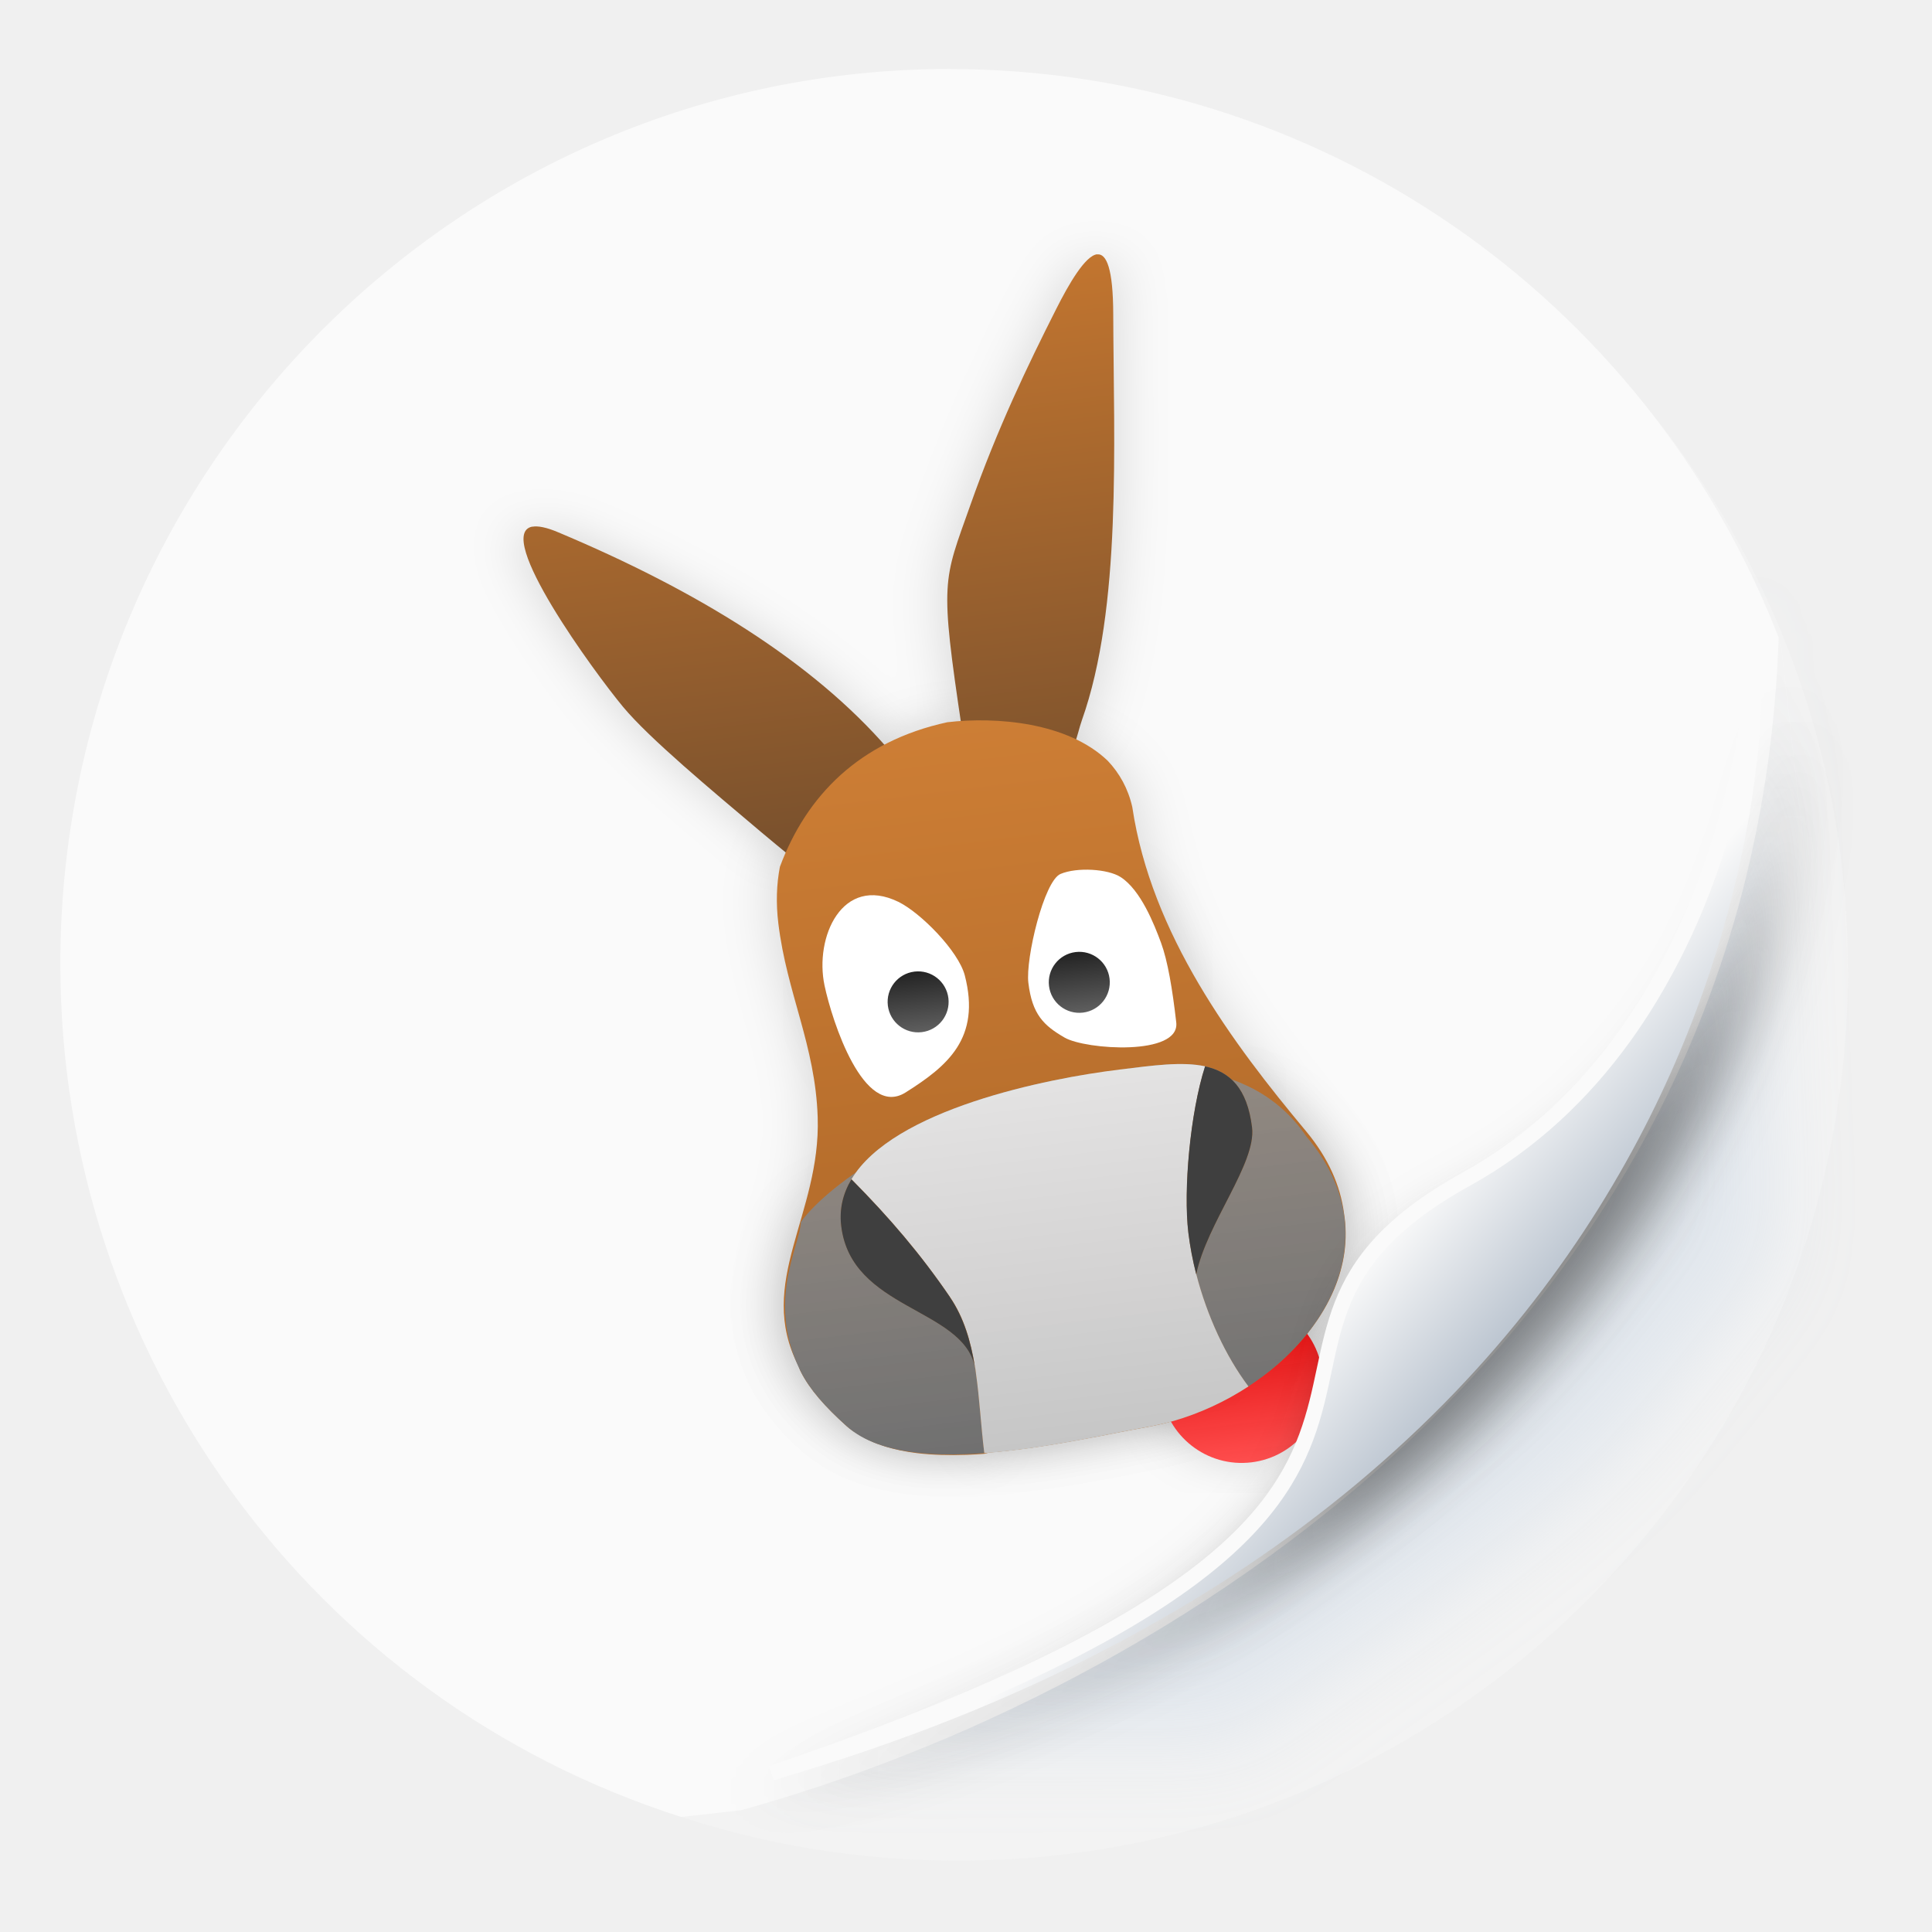
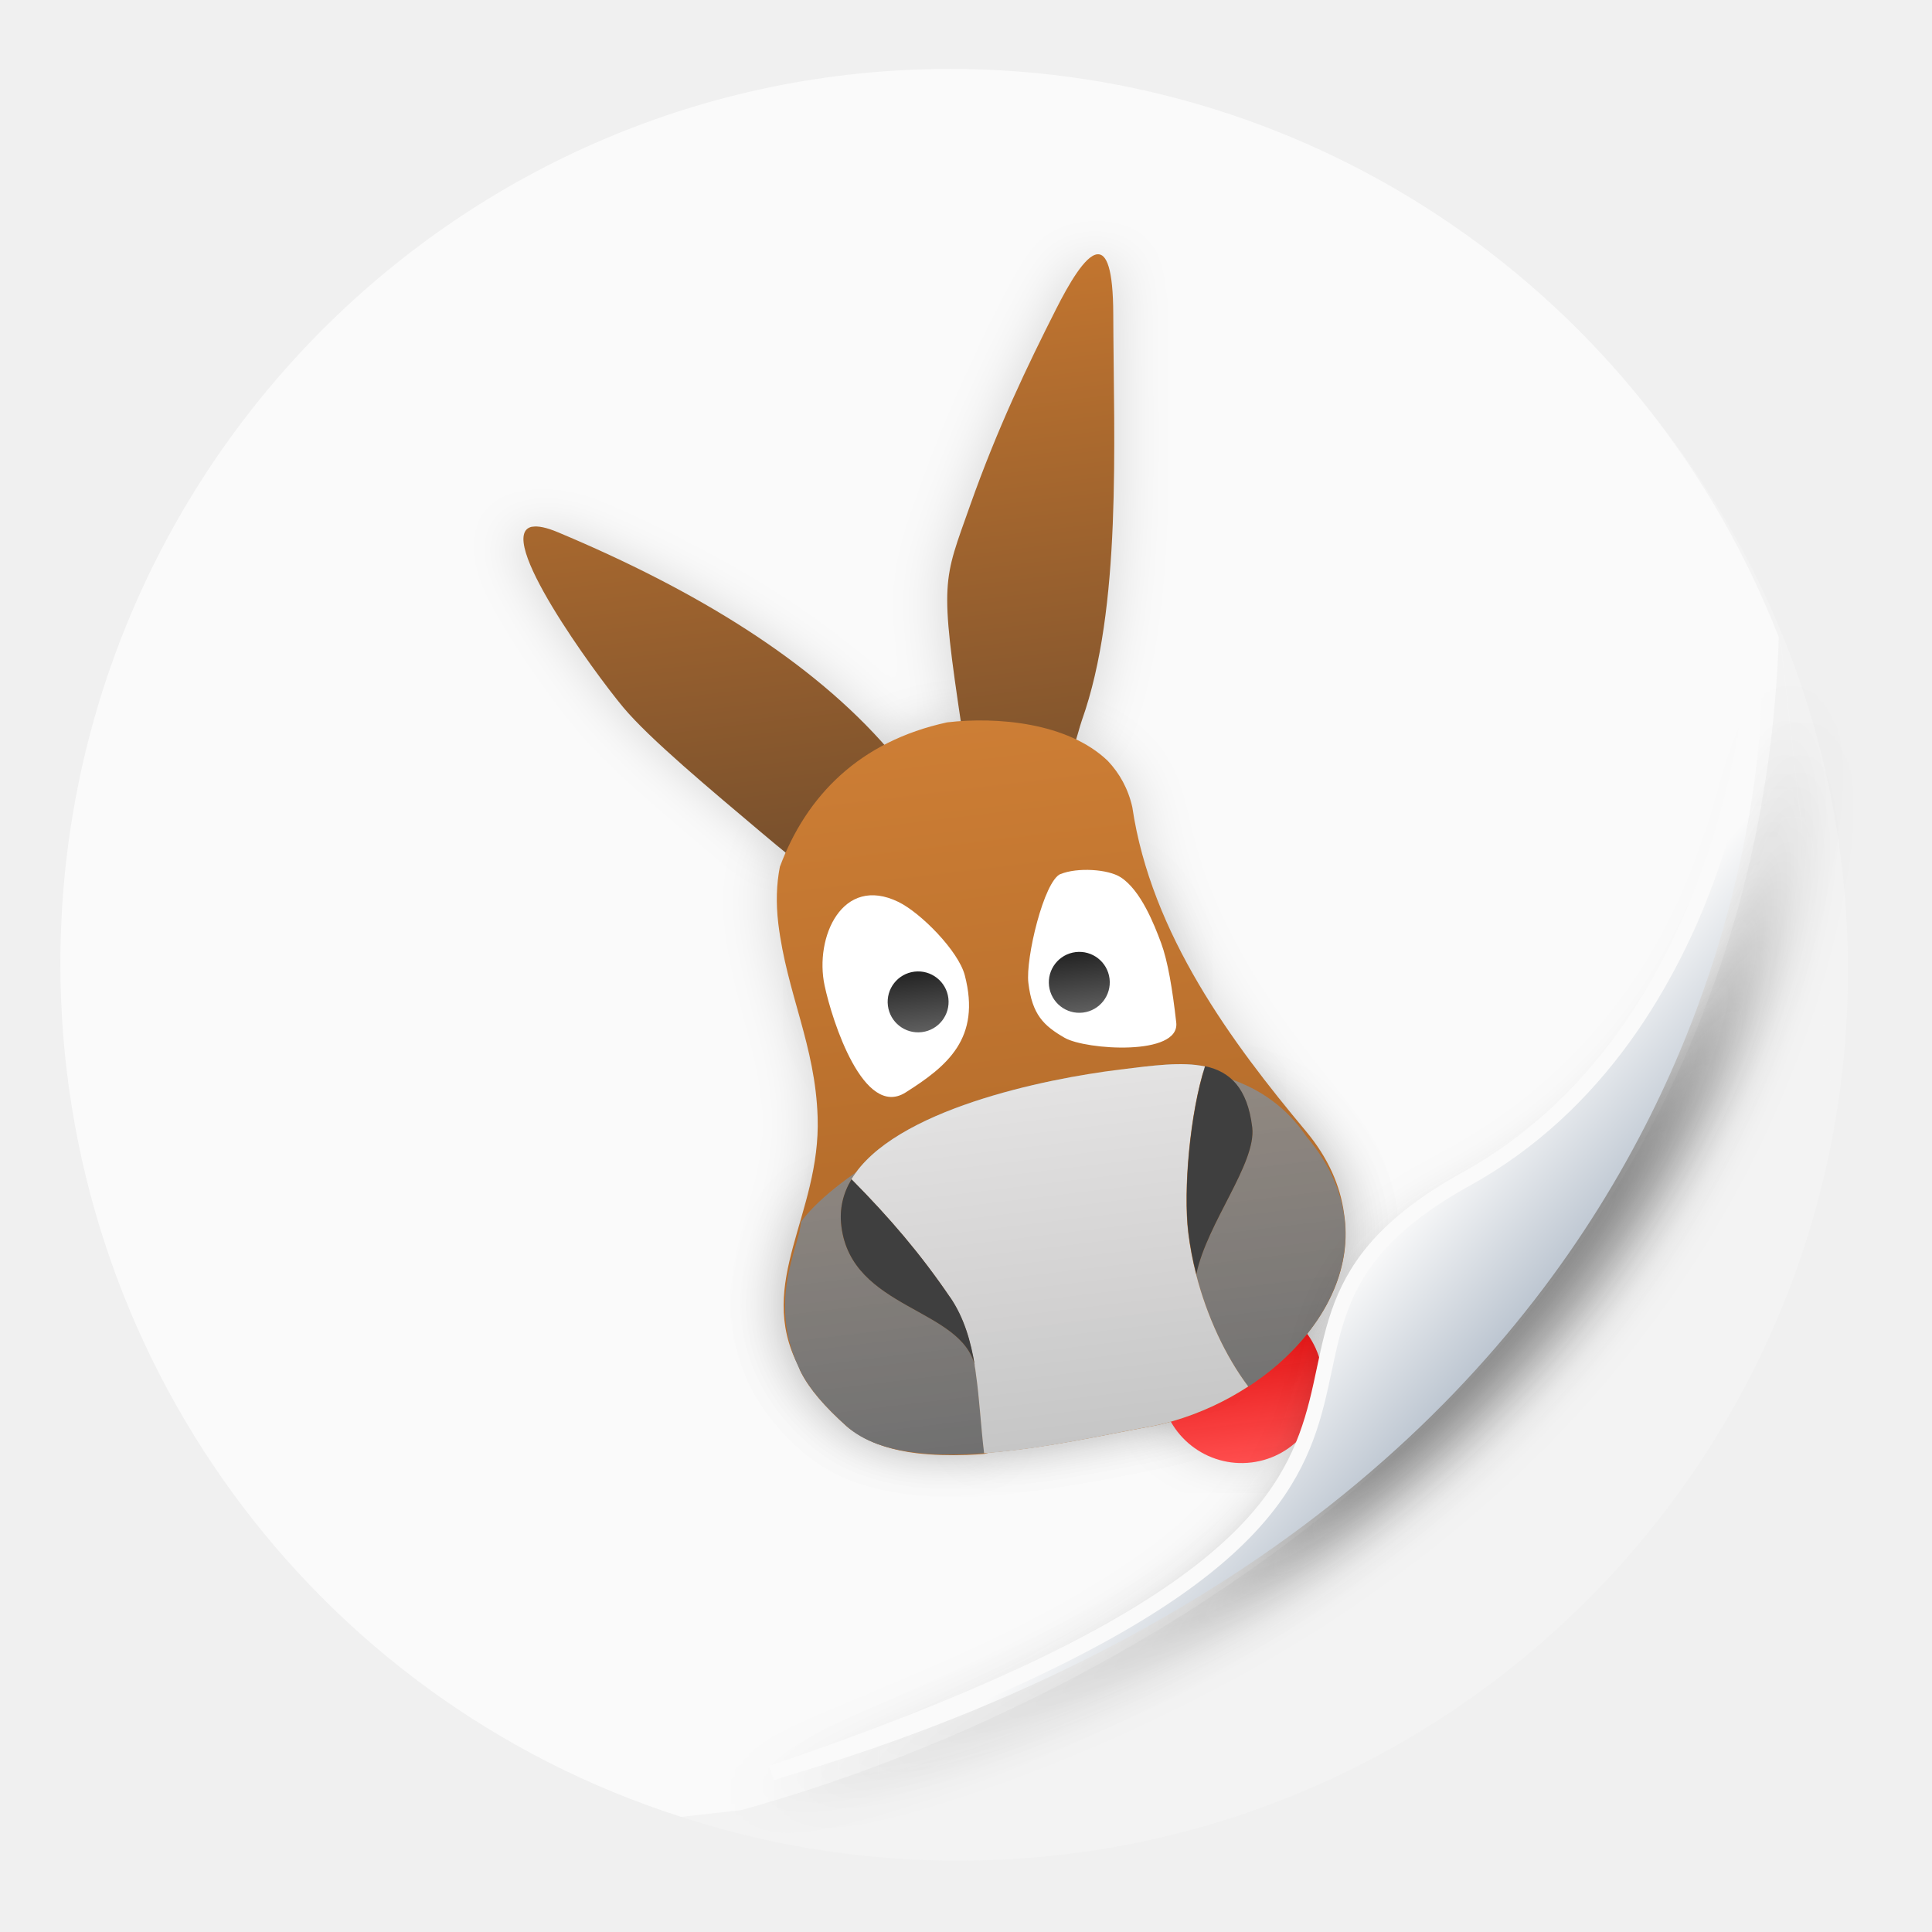
<svg xmlns="http://www.w3.org/2000/svg" xmlns:xlink="http://www.w3.org/1999/xlink" width="64" height="64" version="1.1" viewBox="0 0 16.933 16.933">
  <defs>
+     <filter id="filter1010-9" x="-.08" y="-.048" width="1.16" height="1.096" color-interpolation-filters="sRGB">
+       <feGaussianBlur stdDeviation="0.958" />
+     </filter>
+     <linearGradient id="linearGradient1453" x1="39.304" x2="39.304" y1="55.823" y2="49.448" gradientTransform="matrix(.2232 0 0 .2232 -.0023715 5.0745)" gradientUnits="userSpaceOnUse">
+       <stop stop-color="#ff4e4e" offset="0" />
+       <stop stop-color="#d00" stop-opacity=".976" offset="1" />
+     </linearGradient>
+     <linearGradient id="linearGradient1455" x1="27.355" x2="27.355" y1="30.203" y2="8" gradientTransform="matrix(.22158 -.026865 .026865 .22158 .60843 5.0379)" gradientUnits="userSpaceOnUse">
+       <stop stop-color="#78502d" offset="0" />
+       <stop stop-color="#c2752f" offset="1" />
+     </linearGradient>
+     <linearGradient id="linearGradient1457" x1="32.928" x2="32.928" y1="42.679" y2="25.535" gradientTransform="matrix(.22158 -.026865 .026865 .22158 .60843 5.0379)" gradientUnits="userSpaceOnUse">
+       <stop stop-color="#b76e2c" offset="0" />
+       <stop stop-color="#cd7e35" offset="1" />
+     </linearGradient>
+     <linearGradient id="linearGradient1459" x1="32.952" x2="32.952" y1="54.202" y2="39.883" gradientTransform="matrix(.22158 -.026865 .026865 .22158 .60843 5.0379)" gradientUnits="userSpaceOnUse">
+       <stop stop-color="#707070" offset="0" />
+       <stop stop-color="#8e8e8e" stop-opacity=".878" offset="1" />
+     </linearGradient>
+     <linearGradient id="linearGradient1461" x1="32.297" x2="32.297" y1="54.23" y2="39.887" gradientTransform="matrix(.22158 -.026865 .026865 .22158 .60843 5.0379)" gradientUnits="userSpaceOnUse">
+       <stop stop-color="#c6c6c6" offset="0" />
+       <stop stop-color="#e4e4e4" stop-opacity=".994" offset="1" />
+     </linearGradient>
+     <linearGradient id="linearGradient1463" x1="34.865" x2="34.865" y1="35.1" y2="37.492" gradientTransform="matrix(.2232 0 0 .2232 -.0023715 5.0745)" gradientUnits="userSpaceOnUse" xlink:href="#linearGradient944" />
    <linearGradient id="linearGradient944">
      <stop stop-color="#232323" offset="0" />
      <stop stop-color="#5f5f5f" offset="1" />
    </linearGradient>
-     <filter id="filter1272-5" x="-.096" y="-.096" width="1.192" height="1.192" color-interpolation-filters="sRGB">
-       <feGaussianBlur stdDeviation="0.398" />
-     </filter>
-     <filter id="filter1010-9" x="-.08" y="-.048" width="1.16" height="1.096" color-interpolation-filters="sRGB">
-       <feGaussianBlur stdDeviation="0.958" />
-     </filter>
-     <linearGradient id="linearGradient1453" x1="39.304" x2="39.304" y1="55.823" y2="49.448" gradientTransform="matrix(.22714 0 0 .22714 .22437 .15866)" gradientUnits="userSpaceOnUse">
-       <stop stop-color="#ff4e4e" offset="0" />
-       <stop stop-color="#d00" stop-opacity=".976" offset="1" />
-     </linearGradient>
-     <linearGradient id="linearGradient1455" x1="27.355" x2="27.355" y1="30.203" y2="8" gradientTransform="matrix(.22549 -.027339 .027339 .22549 .24183 .13049)" gradientUnits="userSpaceOnUse">
-       <stop stop-color="#78502d" offset="0" />
-       <stop stop-color="#c2752f" offset="1" />
-     </linearGradient>
-     <linearGradient id="linearGradient1457" x1="32.928" x2="32.928" y1="42.679" y2="25.535" gradientTransform="matrix(.22549 -.027339 .027339 .22549 .24183 .13049)" gradientUnits="userSpaceOnUse">
-       <stop stop-color="#b76e2c" offset="0" />
-       <stop stop-color="#cd7e35" offset="1" />
-     </linearGradient>
-     <linearGradient id="linearGradient1459" x1="32.952" x2="32.952" y1="54.202" y2="39.883" gradientTransform="matrix(.22549 -.027339 .027339 .22549 .24183 .13049)" gradientUnits="userSpaceOnUse">
-       <stop stop-color="#707070" offset="0" />
-       <stop stop-color="#8e8e8e" stop-opacity=".878" offset="1" />
-     </linearGradient>
-     <linearGradient id="linearGradient1461" x1="32.297" x2="32.297" y1="54.23" y2="39.887" gradientTransform="matrix(.22549 -.027339 .027339 .22549 .24183 .13049)" gradientUnits="userSpaceOnUse">
-       <stop stop-color="#c6c6c6" offset="0" />
-       <stop stop-color="#e4e4e4" stop-opacity=".994" offset="1" />
-     </linearGradient>
-     <linearGradient id="linearGradient1463" x1="34.865" x2="34.865" y1="35.1" y2="37.492" gradientTransform="matrix(.22714 0 0 .22714 .22437 .15866)" gradientUnits="userSpaceOnUse" xlink:href="#linearGradient944" />
-     <linearGradient id="linearGradient1465" x1="28.489" x2="28.489" y1="35.1" y2="37.492" gradientTransform="matrix(.22714 0 0 .22714 .22437 .15866)" gradientUnits="userSpaceOnUse" xlink:href="#linearGradient944" />
+     <linearGradient id="linearGradient1465" x1="28.489" x2="28.489" y1="35.1" y2="37.492" gradientTransform="matrix(.2232 0 0 .2232 -.0023715 5.0745)" gradientUnits="userSpaceOnUse" xlink:href="#linearGradient944" />
    <filter id="filter1066-3-7" x="-.064" y="-.057" width="1.128" height="1.113" color-interpolation-filters="sRGB">
      <feGaussianBlur stdDeviation="0.227" />
    </filter>
-     <linearGradient id="linearGradient1040-1" x1="80.368" x2="82.141" y1="13.177" y2="14.704" gradientTransform="matrix(1.0235 0 0 1.0235 -70.575 -3.6911)" gradientUnits="userSpaceOnUse">
+     <linearGradient id="linearGradient1040-1" x1="80.368" x2="82.141" y1="13.177" y2="14.704" gradientTransform="matrix(1.0058 0 0 1.0058 -68.981 1.2825)" gradientUnits="userSpaceOnUse">
      <stop stop-color="#fafafa" offset="0" />
      <stop stop-color="#90a0b3" offset="1" />
    </linearGradient>
  </defs>
-   <g transform="matrix(.98265 0 0 .98265 .52201 1.3756)">
-     <circle cx="8.013" cy="7.258" r="7.938" color="#000000" fill="#f3f3f3" stroke-width=".265" />
-     <path transform="matrix(.88977 0 0 .97319 -36.209 -5.6917)" d="m57.641 9.825c0.816 3.562-6.407 9.597-9.879 10.551l4.69-0.01c4.098-2.626 3.512-2.28 5.435-4.446z" fill="#9cb8d7" filter="url(#filter1272-5)" opacity=".2" />
-     <path d="m7.945-0.785a7.938 7.983 0 0 0-7.938 7.984 7.938 7.983 0 0 0 5.538 7.607l0.533-0.06c3.757-1.039 9.046-4.256 9.255-10.46a7.938 7.983 0 0 0-7.389-5.07zm7.407 5.118 0.445 3.965a7.938 7.983 0 0 0 5.03e-4 -0.002l-0.444-3.958a7.938 7.983 0 0 0-0.002-0.005z" color="#000000" fill="#fafafa" stroke-width=".265" />
+   <g transform="translate(.15119 -3.5341)">
+     <circle cx="8.245" cy="12.042" r="7.8" color="#000000" fill="#f3f3f3" stroke-width=".26" />
+     <path d="m8.178 4.138a7.8 7.845 0 0 0-7.8 7.845 7.8 7.845 0 0 0 5.442 7.475l0.524-0.059c3.692-1.021 8.889-4.182 9.095-10.279a7.8 7.845 0 0 0-7.261-4.982zm7.278 5.029 0.438 3.896a7.8 7.845 0 0 0 4.94e-4 -2e-3l-0.437-3.889a7.8 7.845 0 0 0-0.002-0.005z" color="#000000" fill="#fafafa" stroke-width=".261" />
    <g stroke-width=".893">
-       <circle transform="matrix(.22549 -.027339 .027339 .22549 .24183 .13049)" cx="39.304" cy="52.635" r="3.188" filter="url(#filter1010-9)" opacity=".15" />
-       <path transform="matrix(.22549 -.027339 .027339 .22549 .24183 .13049)" d="m39 8c-0.471-0.006-1.241 1.017-1.853 1.933-1.395 2.088-2.855 4.372-4.282 7.249-1.419 2.861-1.549 2.726-1.379 8.724 1.06 0.059 3.305 0.617 4.295 1.112 0.144-0.249 0.286-0.658 0.419-0.926 2.094-4.202 2.544-10.601 3.141-15.677 0.21-1.784 0.025-2.411-0.341-2.416zm-23.306 7.945c-1.557 0.1 1.724 5.971 2.689 7.464 0.876 1.354 3.05 3.662 4.79 5.529 0.373 0.4 0.705 0.747 1.021 1.075 0 0 0.203 0.28 0.336 0.16 0.75-0.679 3.189-3.313 4.119-3.671l-0.123-0.194c-2.553-3.795-6.737-7.111-11.847-10.021-0.441-0.251-0.762-0.355-0.984-0.341z" filter="url(#filter1010-9)" opacity=".15" />
-       <path transform="matrix(.22549 -.027339 .027339 .22549 .24183 .13049)" d="m30.945 25.535c-3.513 0.327-5.835 2.193-7.209 4.841-0.214 0.661-0.329 1.396-0.329 2.199 0 2.777 0.868 4.923 0.619 7.745-0.337 3.824-3.206 6.133-1.932 9.59 0.026 0.085 0.034 0.162 0.065 0.248 0.263 0.731 0.786 1.488 1.522 2.332 0.119 0.137 0.261 0.256 0.406 0.373 0.578 0.477 1.341 0.808 2.22 1.022 0.601 0.146 1.253 0.242 1.925 0.3 0.229 0.019 0.461 0.034 0.693 0.045l0.198-0.026c2.361 0.092 4.834-0.172 6.28-0.25 0.345-0.019 0.692-0.057 1.038-0.112 1.068-0.171 2.123-0.513 3.094-0.992h0.006c0.047-0.024 0.089-0.055 0.135-0.08 0.37-0.189 0.733-0.391 1.073-0.619 1.087-0.729 1.997-1.645 2.591-2.69 0.507-0.891 0.78-1.876 0.741-2.916-0.013-1.077-0.344-2.215-1.095-3.373-2.447-3.774-5.102-8.407-5.24-13.453-0.074-0.735-0.335-1.376-0.737-1.923-1.382-1.694-4.14-2.252-6.067-2.261z" filter="url(#filter1010-9)" opacity=".15" />
-       <path transform="matrix(.22549 -.027339 .027339 .22549 .24183 .13049)" d="m36.047 39.888c1.27 0 2.444-0.027 3.321 0.279 0.946 0.33 1.546 1.047 1.546 2.603 0 1.423-2.215 3.511-2.873 5.463 0.222 1.677 0.761 3.337 1.502 4.617 0.42-0.207 0.825-0.441 1.207-0.697 1.087-0.729 1.996-1.646 2.589-2.691 1.001-1.762 1.104-3.888-0.353-6.09-3.531-6.879-17.462-1.957-20.11 0.952-0.137 0.924-1.754 2.931-0.709 5.836 0.263 0.731 0.786 1.486 1.521 2.331 0.594 0.682 1.526 1.113 2.625 1.375 0.601 0.143 1.251 0.236 1.923 0.292 0.229 0.019 0.46 0.034 0.693 0.045-0.002-1.074 0.076-2.144 0.053-3.167-2e-3 -0.089-0.005-0.177-0.008-0.265-0.231-2.346-4.544-2.796-4.544-6.093 0-0.684 0.226-1.273 0.62-1.78 1.955-2.519 8.038-3.01 10.997-3.01z" filter="url(#filter1010-9)" opacity=".15" />
-       <path transform="matrix(.22549 -.027339 .027339 .22549 .24183 .13049)" d="m36.047 39.888c-2.959 0-9.042 0.491-10.997 3.01 1.315 1.695 2.349 3.256 3.283 5.061 0.444 0.858 0.6 1.809 0.642 2.812 0.008 0.086 0.011 0.174 0.008 0.265 0.023 1.022-0.054 2.092-0.053 3.167 2.418 0.116 4.989-0.168 6.475-0.248 0.345-0.019 0.692-0.056 1.038-0.111 1.07-0.171 2.128-0.513 3.101-0.993-0.742-1.28-1.281-2.94-1.502-4.617-0.073-0.552-0.112-1.106-0.112-1.649 0-1.699 0.637-4.683 1.438-6.417-0.877-0.306-2.051-0.279-3.321-0.279z" filter="url(#filter1010-9)" opacity=".15" />
-       <path transform="matrix(.22549 -.027339 .027339 .22549 .24183 .13049)" d="m28.333 47.958c-0.934-1.804-1.968-3.366-3.283-5.061-0.393 0.507-0.62 1.096-0.62 1.78 0 3.297 4.313 3.748 4.544 6.093-0.042-1.003-0.198-1.954-0.642-2.812z" filter="url(#filter1010-9)" opacity=".15" />
-       <path transform="matrix(.22549 -.027339 .027339 .22549 .24183 .13049)" d="m39.368 40.166c-0.801 1.734-1.438 4.718-1.438 6.417 0 0.543 0.039 1.097 0.112 1.649 0.659-1.952 2.873-4.039 2.873-5.463 0-1.556-0.6-2.274-1.546-2.603z" filter="url(#filter1010-9)" opacity=".15" />
-       <path transform="matrix(.22549 -.027339 .027339 .22549 .24183 .13049)" d="m34.642 31.982c-0.676 0.191-1.768 3.131-1.77 4.093-0.002 1.257 0.396 1.738 1.155 2.31 0.759 0.571 4.414 1.27 4.423-0.068 0.009-1.318-0.04-2.437-0.217-3.178-0.177-0.741-0.537-2.145-1.264-2.749-0.456-0.38-1.652-0.598-2.328-0.407z" filter="url(#filter1010-9)" opacity=".15" />
-       <circle transform="matrix(.22549 -.027339 .027339 .22549 .24183 .13049)" cx="34.865" cy="36.296" r="1.196" filter="url(#filter1010-9)" opacity=".15" />
-       <path transform="matrix(.22549 -.027339 .027339 .22549 .24183 .13049)" d="m30.432 35.486c-0.132-0.985-1.424-2.65-2.241-3.179-2.063-1.334-3.447 0.983-3.275 2.911 0.128 1.433 0.895 5.383 2.654 4.551 1.759-0.833 3.199-1.756 2.861-4.283z" filter="url(#filter1010-9)" opacity=".15" />
-       <circle transform="matrix(.22549 -.027339 .027339 .22549 .24183 .13049)" cx="28.489" cy="36.296" r="1.196" filter="url(#filter1010-9)" opacity=".15" />
+       <circle transform="matrix(.22158 -.026865 .026865 .22158 .60843 5.0379)" cx="39.304" cy="52.635" r="3.188" filter="url(#filter1010-9)" opacity=".15" />
+       <path transform="matrix(.22158 -.026865 .026865 .22158 .60843 5.0379)" d="m39 8c-0.471-0.006-1.241 1.017-1.853 1.933-1.395 2.088-2.855 4.372-4.282 7.249-1.419 2.861-1.549 2.726-1.379 8.724 1.06 0.059 3.305 0.617 4.295 1.112 0.144-0.249 0.286-0.658 0.419-0.926 2.094-4.202 2.544-10.601 3.141-15.677 0.21-1.784 0.025-2.411-0.341-2.416zm-23.306 7.945c-1.557 0.1 1.724 5.971 2.689 7.464 0.876 1.354 3.05 3.662 4.79 5.529 0.373 0.4 0.705 0.747 1.021 1.075 0 0 0.203 0.28 0.336 0.16 0.75-0.679 3.189-3.313 4.119-3.671l-0.123-0.194c-2.553-3.795-6.737-7.111-11.847-10.021-0.441-0.251-0.762-0.355-0.984-0.341z" filter="url(#filter1010-9)" opacity=".15" />
+       <path transform="matrix(.22158 -.026865 .026865 .22158 .60843 5.0379)" d="m30.945 25.535c-3.513 0.327-5.835 2.193-7.209 4.841-0.214 0.661-0.329 1.396-0.329 2.199 0 2.777 0.868 4.923 0.619 7.745-0.337 3.824-3.206 6.133-1.932 9.59 0.026 0.085 0.034 0.162 0.065 0.248 0.263 0.731 0.786 1.488 1.522 2.332 0.119 0.137 0.261 0.256 0.406 0.373 0.578 0.477 1.341 0.808 2.22 1.022 0.601 0.146 1.253 0.242 1.925 0.3 0.229 0.019 0.461 0.034 0.693 0.045l0.198-0.026c2.361 0.092 4.834-0.172 6.28-0.25 0.345-0.019 0.692-0.057 1.038-0.112 1.068-0.171 2.123-0.513 3.094-0.992h0.006c0.047-0.024 0.089-0.055 0.135-0.08 0.37-0.189 0.733-0.391 1.073-0.619 1.087-0.729 1.997-1.645 2.591-2.69 0.507-0.891 0.78-1.876 0.741-2.916-0.013-1.077-0.344-2.215-1.095-3.373-2.447-3.774-5.102-8.407-5.24-13.453-0.074-0.735-0.335-1.376-0.737-1.923-1.382-1.694-4.14-2.252-6.067-2.261z" filter="url(#filter1010-9)" opacity=".15" />
+       <path transform="matrix(.22158 -.026865 .026865 .22158 .60843 5.0379)" d="m36.047 39.888c1.27 0 2.444-0.027 3.321 0.279 0.946 0.33 1.546 1.047 1.546 2.603 0 1.423-2.215 3.511-2.873 5.463 0.222 1.677 0.761 3.337 1.502 4.617 0.42-0.207 0.825-0.441 1.207-0.697 1.087-0.729 1.996-1.646 2.589-2.691 1.001-1.762 1.104-3.888-0.353-6.09-3.531-6.879-17.462-1.957-20.11 0.952-0.137 0.924-1.754 2.931-0.709 5.836 0.263 0.731 0.786 1.486 1.521 2.331 0.594 0.682 1.526 1.113 2.625 1.375 0.601 0.143 1.251 0.236 1.923 0.292 0.229 0.019 0.46 0.034 0.693 0.045-0.002-1.074 0.076-2.144 0.053-3.167-2e-3 -0.089-0.005-0.177-0.008-0.265-0.231-2.346-4.544-2.796-4.544-6.093 0-0.684 0.226-1.273 0.62-1.78 1.955-2.519 8.038-3.01 10.997-3.01z" filter="url(#filter1010-9)" opacity=".15" />
+       <path transform="matrix(.22158 -.026865 .026865 .22158 .60843 5.0379)" d="m36.047 39.888c-2.959 0-9.042 0.491-10.997 3.01 1.315 1.695 2.349 3.256 3.283 5.061 0.444 0.858 0.6 1.809 0.642 2.812 0.008 0.086 0.011 0.174 0.008 0.265 0.023 1.022-0.054 2.092-0.053 3.167 2.418 0.116 4.989-0.168 6.475-0.248 0.345-0.019 0.692-0.056 1.038-0.111 1.07-0.171 2.128-0.513 3.101-0.993-0.742-1.28-1.281-2.94-1.502-4.617-0.073-0.552-0.112-1.106-0.112-1.649 0-1.699 0.637-4.683 1.438-6.417-0.877-0.306-2.051-0.279-3.321-0.279z" filter="url(#filter1010-9)" opacity=".15" />
+       <path transform="matrix(.22158 -.026865 .026865 .22158 .60843 5.0379)" d="m28.333 47.958c-0.934-1.804-1.968-3.366-3.283-5.061-0.393 0.507-0.62 1.096-0.62 1.78 0 3.297 4.313 3.748 4.544 6.093-0.042-1.003-0.198-1.954-0.642-2.812z" filter="url(#filter1010-9)" opacity=".15" />
+       <path transform="matrix(.22158 -.026865 .026865 .22158 .60843 5.0379)" d="m39.368 40.166c-0.801 1.734-1.438 4.718-1.438 6.417 0 0.543 0.039 1.097 0.112 1.649 0.659-1.952 2.873-4.039 2.873-5.463 0-1.556-0.6-2.274-1.546-2.603z" filter="url(#filter1010-9)" opacity=".15" />
+       <path transform="matrix(.22158 -.026865 .026865 .22158 .60843 5.0379)" d="m34.642 31.982c-0.676 0.191-1.768 3.131-1.77 4.093-0.002 1.257 0.396 1.738 1.155 2.31 0.759 0.571 4.414 1.27 4.423-0.068 0.009-1.318-0.04-2.437-0.217-3.178-0.177-0.741-0.537-2.145-1.264-2.749-0.456-0.38-1.652-0.598-2.328-0.407z" filter="url(#filter1010-9)" opacity=".15" />
+       <circle transform="matrix(.22158 -.026865 .026865 .22158 .60843 5.0379)" cx="34.865" cy="36.296" r="1.196" filter="url(#filter1010-9)" opacity=".15" />
+       <path transform="matrix(.22158 -.026865 .026865 .22158 .60843 5.0379)" d="m30.432 35.486c-0.132-0.985-1.424-2.65-2.241-3.179-2.063-1.334-3.447 0.983-3.275 2.911 0.128 1.433 0.895 5.383 2.654 4.551 1.759-0.833 3.199-1.756 2.861-4.283z" filter="url(#filter1010-9)" opacity=".15" />
+       <circle transform="matrix(.22158 -.026865 .026865 .22158 .60843 5.0379)" cx="28.489" cy="36.296" r="1.196" filter="url(#filter1010-9)" opacity=".15" />
    </g>
-     <g stroke-width=".203">
-       <circle transform="rotate(-6.9132)" cx="9.152" cy="12.114" r=".724" fill="url(#linearGradient1453)" />
-       <path d="m9.255 0.868c-0.106 0.011-0.252 0.263-0.365 0.487-0.257 0.509-0.524 1.064-0.767 1.752-0.242 0.684-0.275 0.657-0.073 2.005 0.241-0.016 0.762 0.049 0.999 0.133 0.026-0.06 0.046-0.156 0.069-0.22 0.357-1.005 0.284-2.46 0.28-3.621-0.001-0.408-0.06-0.544-0.143-0.535zm-5.038 2.429c-0.348 0.065 0.552 1.299 0.81 1.609 0.234 0.281 0.788 0.742 1.231 1.116 0.095 0.08 0.179 0.149 0.26 0.215 0 0 0.053 0.058 0.08 0.027 0.151-0.174 0.628-0.834 0.828-0.94l-0.033-0.04c-0.679-0.786-1.714-1.419-2.945-1.936-0.106-0.045-0.181-0.059-0.231-0.05z" fill="url(#linearGradient1455)" />
-       <path d="m7.918 5.042c-0.783 0.17-1.256 0.654-1.493 1.289-0.03 0.155-0.036 0.324-0.014 0.505 0.076 0.626 0.33 1.086 0.351 1.729 0.029 0.872-0.555 1.471-0.173 2.215 0.008 0.018 0.012 0.036 0.022 0.054 0.079 0.158 0.218 0.314 0.407 0.484 0.031 0.028 0.066 0.051 0.102 0.073 0.143 0.092 0.324 0.145 0.528 0.17 0.14 0.017 0.289 0.02 0.442 0.015 0.052-0.002 0.105-5e-3 0.158-0.009l0.044-0.011c0.535-0.044 1.085-0.171 1.409-0.228 0.077-0.014 0.155-0.032 0.231-0.054 0.236-0.068 0.465-0.174 0.671-0.308l0.002-1.66e-4c0.01-0.007 0.018-0.015 0.028-0.022 0.078-0.053 0.155-0.108 0.225-0.169 0.225-0.194 0.405-0.426 0.511-0.677 0.09-0.215 0.125-0.444 0.087-0.678-0.032-0.243-0.138-0.49-0.339-0.731-0.655-0.784-1.38-1.756-1.549-2.89-0.037-0.164-0.113-0.301-0.219-0.413-0.358-0.344-0.995-0.395-1.43-0.344z" fill="url(#linearGradient1457)" />
-       <path d="m9.46 8.139c0.286-0.035 0.55-0.073 0.756-0.028 0.222 0.048 0.377 0.194 0.42 0.545 0.039 0.321-0.403 0.852-0.498 1.31 0.096 0.372 0.263 0.732 0.465 1 0.089-0.058 0.174-0.122 0.253-0.19 0.225-0.194 0.405-0.426 0.51-0.677 0.178-0.425 0.143-0.907-0.246-1.363-0.984-1.454-3.991 0.036-4.508 0.764-0.006 0.212-0.315 0.709-2.516e-4 1.335 0.079 0.158 0.218 0.314 0.407 0.484 0.153 0.138 0.375 0.209 0.629 0.238 0.139 0.016 0.289 0.019 0.442 0.013 0.052-2e-3 0.105-0.005 0.158-0.009-0.03-0.242-0.042-0.486-0.075-0.715-0.003-0.02-0.006-0.04-0.009-0.06-0.116-0.523-1.101-0.506-1.191-1.25-0.019-0.154 0.016-0.293 0.091-0.418 0.372-0.621 1.73-0.898 2.397-0.979z" fill="url(#linearGradient1459)" />
-       <path d="m9.46 8.139c-0.667 0.081-2.026 0.358-2.397 0.979 0.343 0.346 0.619 0.67 0.879 1.051 0.124 0.181 0.185 0.392 0.222 0.617 0.004 0.019 0.007 0.039 0.009 0.06 0.033 0.23 0.045 0.473 0.075 0.715 0.548-0.04 1.12-0.174 1.453-0.233 0.077-0.014 0.154-0.032 0.231-0.053 0.237-0.068 0.466-0.174 0.672-0.309-0.202-0.268-0.369-0.628-0.465-1-0.032-0.123-0.055-0.246-0.07-0.369-0.046-0.383 0.016-1.073 0.149-1.486-0.206-0.045-0.47-0.007-0.756 0.028z" fill="url(#linearGradient1461)" />
-       <path d="m7.942 10.17c-0.26-0.381-0.536-0.705-0.879-1.051-0.075 0.125-0.11 0.264-0.091 0.418 0.09 0.743 1.075 0.727 1.191 1.25-0.037-0.225-0.098-0.435-0.222-0.617z" fill="#3f3f3f" />
-       <path d="m10.217 8.111c-0.133 0.413-0.195 1.103-0.149 1.486 0.015 0.122 0.039 0.246 0.07 0.369 0.095-0.458 0.537-0.989 0.498-1.31-0.043-0.351-0.197-0.496-0.42-0.545z" fill="#3f3f3f" />
-       <path d="m8.928 6.395c-0.147 0.061-0.313 0.754-0.287 0.971 0.034 0.283 0.137 0.381 0.324 0.489 0.187 0.108 1.03 0.166 0.995-0.136-0.034-0.297-0.076-0.548-0.136-0.711-0.06-0.162-0.18-0.469-0.36-0.585-0.113-0.073-0.389-0.09-0.536-0.028z" fill="#fff" />
-       <circle transform="rotate(-6.9132)" cx="8.143" cy="8.403" r=".272" fill="url(#linearGradient1463)" />
-       <path d="m8.074 7.3c-0.057-0.218-0.394-0.559-0.592-0.656-0.502-0.244-0.75 0.316-0.659 0.746 0.068 0.32 0.349 1.189 0.723 0.954 0.374-0.236 0.673-0.483 0.528-1.044z" fill="#fff" />
-       <circle transform="rotate(-6.9132)" cx="6.695" cy="8.403" r=".272" fill="url(#linearGradient1465)" />
+     <g stroke-width=".199">
+       <circle transform="rotate(-6.9132)" cx="8.77" cy="16.823" r=".712" fill="url(#linearGradient1453)" />
+       <path d="m9.465 5.763c-0.105 0.011-0.248 0.259-0.359 0.478-0.253 0.5-0.515 1.046-0.754 1.721-0.237 0.672-0.27 0.646-0.071 1.97 0.236-0.015 0.749 0.048 0.982 0.131 0.025-0.059 0.046-0.154 0.068-0.216 0.351-0.987 0.279-2.417 0.275-3.558-0.001-0.401-0.059-0.535-0.14-0.526zm-4.951 2.387c-0.342 0.064 0.542 1.277 0.796 1.582 0.23 0.276 0.774 0.729 1.21 1.097 0.093 0.079 0.176 0.147 0.255 0.211 0 0 0.053 0.057 0.079 0.026 0.148-0.171 0.618-0.82 0.814-0.924l-0.033-0.04c-0.668-0.772-1.684-1.395-2.894-1.902-0.104-0.044-0.178-0.058-0.227-0.049z" fill="url(#linearGradient1455)" />
+       <path d="m8.151 9.865c-0.77 0.167-1.234 0.643-1.467 1.266-0.03 0.152-0.035 0.318-0.014 0.496 0.075 0.615 0.325 1.067 0.345 1.699 0.028 0.856-0.546 1.445-0.17 2.177 0.008 0.018 0.012 0.035 0.021 0.053 0.078 0.155 0.214 0.309 0.4 0.476 0.03 0.027 0.065 0.05 0.1 0.072 0.141 0.09 0.319 0.143 0.519 0.167 0.137 0.016 0.284 0.02 0.435 0.015 0.051-0.002 0.103-0.005 0.155-0.009l0.043-0.011c0.526-0.043 1.067-0.168 1.385-0.224 0.076-0.013 0.152-0.031 0.227-0.053 0.232-0.067 0.457-0.171 0.659-0.303l0.002-1.63e-4c0.01-0.006 0.018-0.015 0.028-0.021 0.077-0.052 0.152-0.106 0.221-0.166 0.221-0.191 0.398-0.418 0.502-0.666 0.088-0.211 0.123-0.437 0.086-0.666-0.032-0.238-0.136-0.482-0.333-0.718-0.644-0.77-1.357-1.726-1.522-2.84-0.036-0.161-0.111-0.296-0.215-0.406-0.352-0.338-0.978-0.388-1.405-0.338z" fill="url(#linearGradient1457)" />
+       <path d="m9.667 12.908c0.281-0.034 0.541-0.072 0.743-0.027 0.219 0.048 0.371 0.19 0.413 0.535 0.038 0.315-0.396 0.837-0.49 1.288 0.094 0.366 0.258 0.719 0.457 0.983 0.088-0.057 0.171-0.12 0.249-0.187 0.221-0.191 0.398-0.418 0.501-0.666 0.174-0.417 0.14-0.891-0.242-1.34-0.967-1.429-3.922 0.035-4.43 0.751-0.005 0.208-0.31 0.696-2.473e-4 1.312 0.078 0.155 0.214 0.308 0.4 0.476 0.15 0.135 0.368 0.206 0.619 0.234 0.137 0.016 0.284 0.019 0.434 0.013 0.051-2e-3 0.103-0.005 0.155-0.009-0.029-0.238-0.041-0.477-0.073-0.703-0.003-0.02-0.006-0.039-0.009-0.059-0.114-0.514-1.082-0.498-1.171-1.228-0.018-0.151 0.016-0.288 0.089-0.411 0.366-0.611 1.7-0.883 2.356-0.962z" fill="url(#linearGradient1459)" />
+       <path d="m9.667 12.908c-0.656 0.08-1.99 0.352-2.356 0.962 0.337 0.34 0.608 0.658 0.863 1.033 0.121 0.178 0.182 0.385 0.218 0.606 0.004 0.019 0.007 0.038 0.009 0.059 0.033 0.226 0.044 0.465 0.073 0.703 0.539-0.039 1.101-0.171 1.428-0.229 0.076-0.013 0.152-0.031 0.227-0.053 0.232-0.067 0.458-0.171 0.66-0.303-0.199-0.264-0.363-0.617-0.457-0.983-0.031-0.12-0.054-0.242-0.069-0.362-0.046-0.376 0.015-1.055 0.146-1.46-0.203-0.044-0.462-0.007-0.743 0.027z" fill="url(#linearGradient1461)" />
+       <path d="m8.175 14.903c-0.255-0.375-0.526-0.693-0.863-1.033-0.074 0.123-0.108 0.259-0.089 0.411 0.089 0.731 1.056 0.714 1.171 1.228-0.036-0.221-0.096-0.428-0.218-0.606z" fill="#3f3f3f" />
+       <path d="m10.411 12.88c-0.131 0.406-0.192 1.084-0.146 1.46 0.015 0.12 0.038 0.242 0.069 0.362 0.093-0.45 0.528-0.972 0.49-1.288-0.042-0.345-0.194-0.488-0.413-0.535z" fill="#3f3f3f" />
+       <path d="m9.144 11.194c-0.145 0.06-0.308 0.741-0.282 0.955 0.033 0.278 0.134 0.375 0.318 0.481 0.184 0.106 1.012 0.163 0.978-0.134-0.033-0.292-0.074-0.539-0.133-0.698-0.059-0.159-0.177-0.461-0.354-0.575-0.111-0.072-0.382-0.088-0.527-0.028z" fill="#fff" />
+       <circle transform="rotate(-6.9132)" cx="7.779" cy="13.176" r=".267" fill="url(#linearGradient1463)" />
+       <path d="m8.305 12.083c-0.056-0.215-0.387-0.549-0.582-0.644-0.493-0.24-0.737 0.311-0.647 0.733 0.067 0.314 0.343 1.169 0.71 0.937 0.367-0.232 0.662-0.475 0.519-1.026z" fill="#fff" />
+       <circle transform="rotate(-6.9132)" cx="6.356" cy="13.176" r=".267" fill="url(#linearGradient1465)" />
    </g>
-     <path transform="matrix(1.0996 0 0 1.0321 -48.131 -5.4387)" d="m57.818 9.829s0.054 3.078-2.664 4.541c-2.245 1.208 0.939 2.689-5.86 5.099 8.851-2.575 8.524-9.64 8.524-9.64z" fill="#141414" filter="url(#filter1066-3-7)" opacity=".3" />
-     <path transform="matrix(1.0685 0 0 .99565 -46.228 -4.7662)" d="m57.818 9.829s0.054 3.078-2.664 4.541c-2.245 1.208 0.939 2.689-5.86 5.099 8.851-2.575 8.524-9.64 8.524-9.64z" fill="#141414" filter="url(#filter1066-3-7)" opacity=".3" />
-     <path d="m15.11 4.605s0.055 3.151-2.726 4.648c-2.298 1.237 0.961 2.752-5.998 5.219 9.059-2.635 8.796-9.83 8.796-9.83z" fill="url(#linearGradient1040-1)" stroke-width="1.024" />
-     <path d="m15.11 4.605s-0.193 3.201-2.565 4.513c-2.729 1.509 0.993 2.857-6.196 5.298" fill="none" stroke="#fafafa" stroke-width=".135" />
+     <path transform="matrix(1.0805 0 0 1.0142 -46.926 -.4348)" d="m57.818 9.829s0.054 3.078-2.664 4.541c-2.245 1.208 0.939 2.689-5.86 5.099 8.851-2.575 8.524-9.64 8.524-9.64z" fill="#141414" filter="url(#filter1066-3-7)" opacity=".3" />
+     <path transform="matrix(1.05 0 0 .97839 -45.056 .22604)" d="m57.818 9.829s0.054 3.078-2.664 4.541c-2.245 1.208 0.939 2.689-5.86 5.099 8.851-2.575 8.524-9.64 8.524-9.64z" fill="#141414" filter="url(#filter1066-3-7)" opacity=".3" />
+     <path d="m15.219 9.434s0.054 3.096-2.679 4.567c-2.258 1.215 0.944 2.704-5.894 5.128 8.902-2.59 8.643-9.66 8.643-9.66z" fill="url(#linearGradient1040-1)" stroke-width="1.006" />
+     <path d="m15.219 9.434s-0.19 3.146-2.521 4.434c-2.681 1.483 0.976 2.808-6.088 5.207" fill="none" stroke="#fafafa" stroke-width=".133" />
  </g>
</svg>
